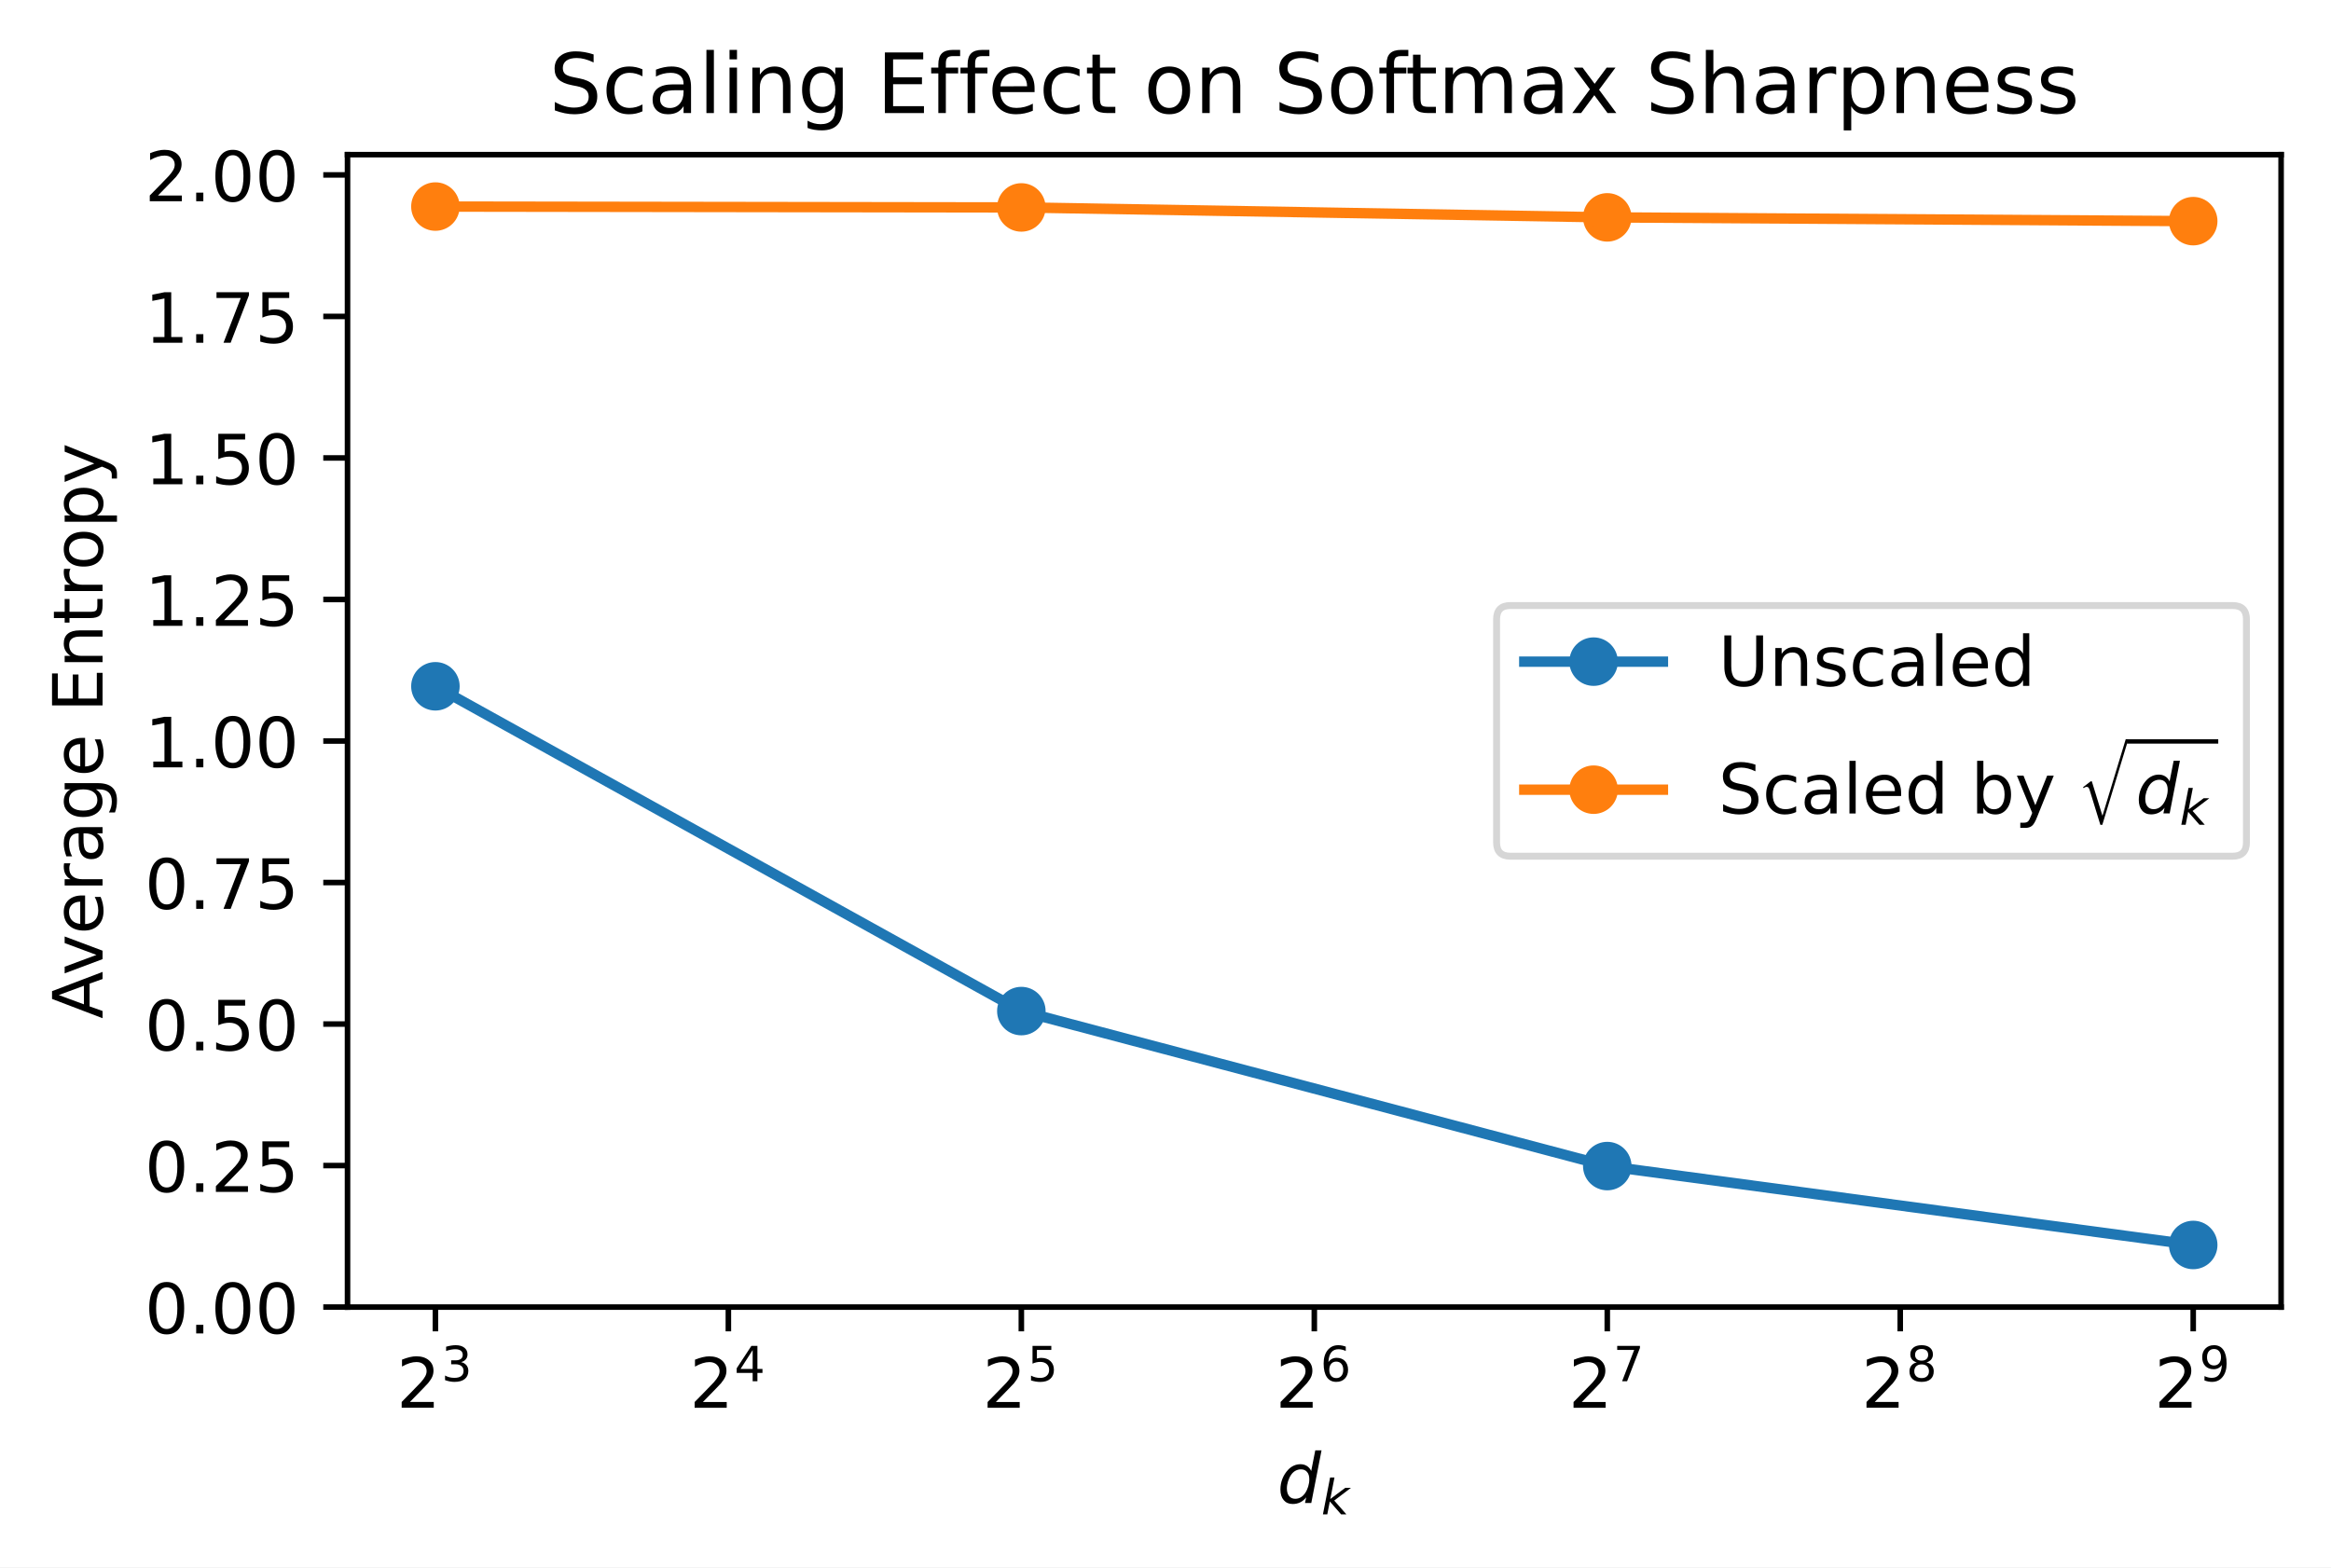
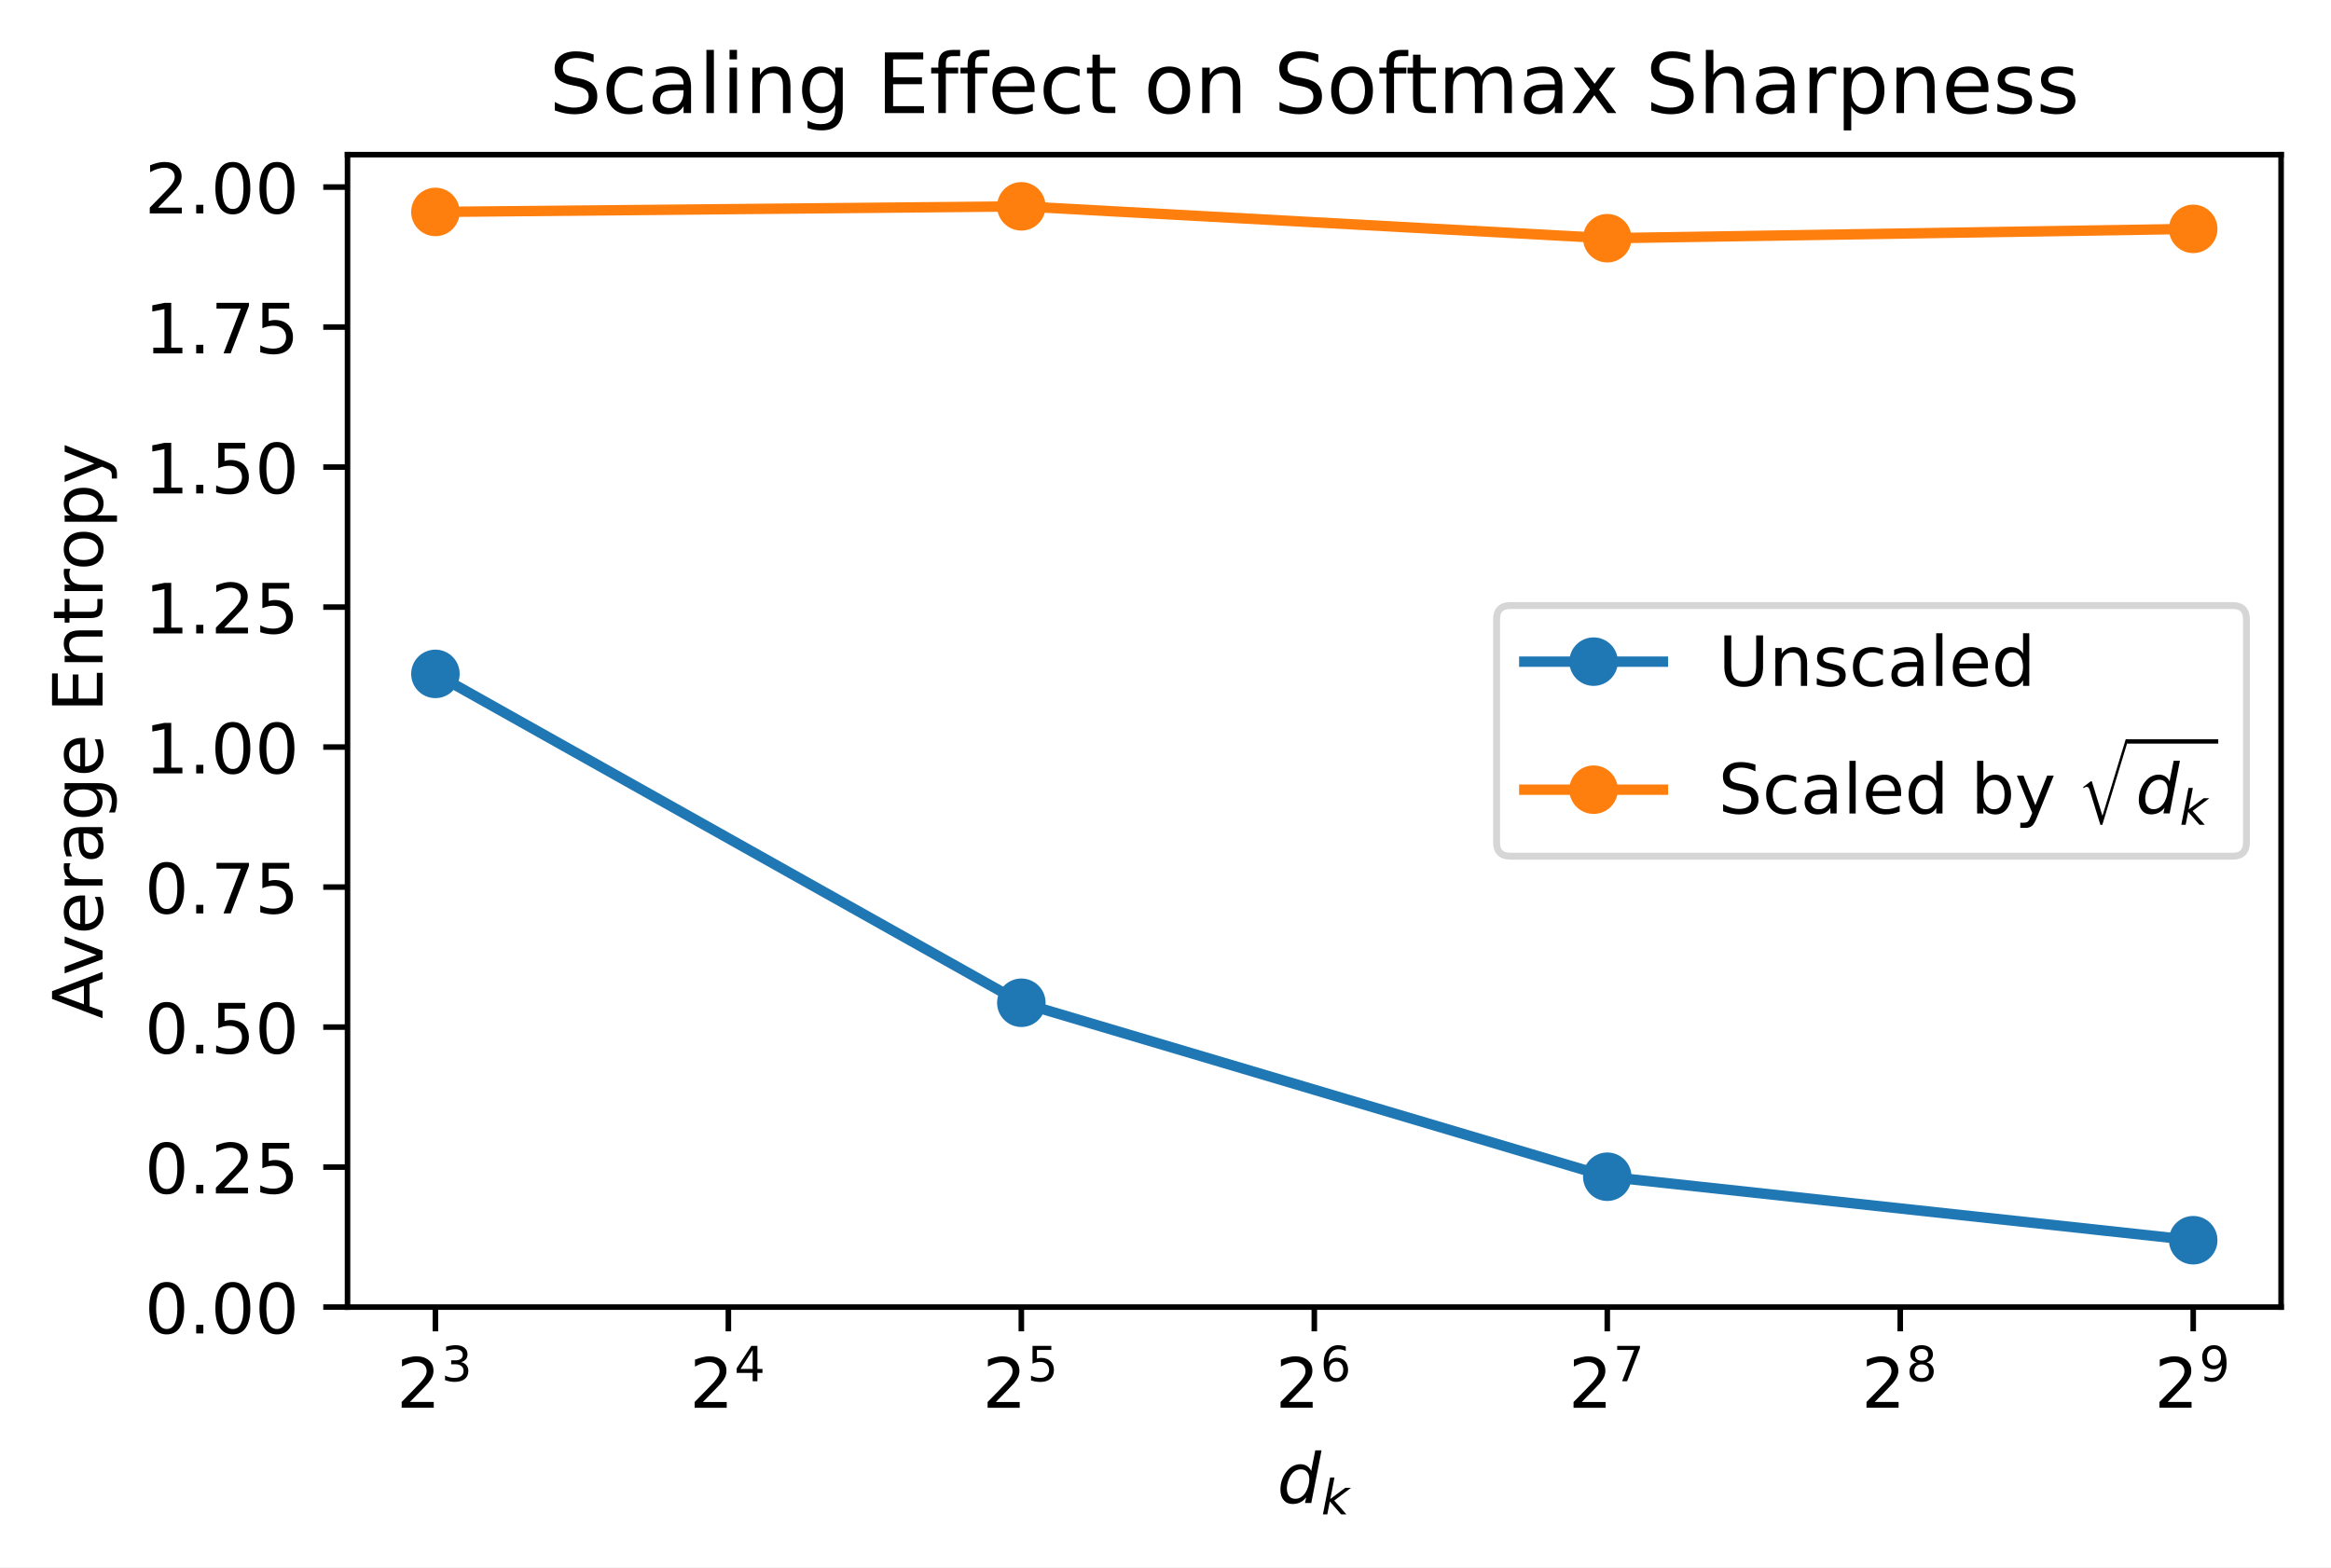
<svg xmlns="http://www.w3.org/2000/svg" xmlns:xlink="http://www.w3.org/1999/xlink" width="336.344pt" height="226.194pt" viewBox="0 0 336.344 226.194" version="1.1">
  <defs>
    <style type="text/css">*{stroke-linejoin: round; stroke-linecap: butt}</style>
  </defs>
  <g id="figure_1">
    <g id="patch_1">
      <path d="M 0 226.194  L 336.344 226.194  L 336.344 0  L 0 0  z " style="fill: #ffffff" />
    </g>
    <g id="axes_1">
      <g id="patch_2">
        <path d="M 50.144 188.638  L 329.144 188.638  L 329.144 22.318  L 50.144 22.318  z " style="fill: #ffffff" />
      </g>
      <g id="matplotlib.axis_1">
        <g id="xtick_1">
          <g id="line2d_1">
            <defs>
-               <path id="m751937ba06" d="M 0 0  L 0 3.5  " style="stroke: #000000; stroke-width: 0.8" />
-             </defs>
-             <g>
-               <use xlink:href="#m751937ba06" x="62.826" y="188.638" style="stroke: #000000; stroke-width: 0.8" />
+               <path id="m46689877c3" d="M 0 0  L 0 3.5  " style="stroke: #000000; stroke-width: 0.8" />
+             </defs>
+             <g>
+               <use xlink:href="#m46689877c3" x="62.826" y="188.638" style="stroke: #000000; stroke-width: 0.8" />
            </g>
          </g>
          <g id="text_1">
            <g transform="translate(57.22557 203.2366) scale(0.1 -0.1)">
              <defs>
                <path id="DejaVuSans-32" d="M 1228 531  L 3431 531  L 3431 0  L 469 0  L 469 531  Q 828 903 1448 1529  Q 2069 2156 2228 2338  Q 2531 2678 2651 2914  Q 2772 3150 2772 3378  Q 2772 3750 2511 3984  Q 2250 4219 1831 4219  Q 1534 4219 1204 4116  Q 875 4013 500 3803  L 500 4441  Q 881 4594 1212 4672  Q 1544 4750 1819 4750  Q 2544 4750 2975 4387  Q 3406 4025 3406 3419  Q 3406 3131 3298 2873  Q 3191 2616 2906 2266  Q 2828 2175 2409 1742  Q 1991 1309 1228 531  z " transform="scale(0.015625)" />
                <path id="DejaVuSans-33" d="M 2597 2516  Q 3050 2419 3304 2112  Q 3559 1806 3559 1356  Q 3559 666 3084 287  Q 2609 -91 1734 -91  Q 1441 -91 1130 -33  Q 819 25 488 141  L 488 750  Q 750 597 1062 519  Q 1375 441 1716 441  Q 2309 441 2620 675  Q 2931 909 2931 1356  Q 2931 1769 2642 2001  Q 2353 2234 1838 2234  L 1294 2234  L 1294 2753  L 1863 2753  Q 2328 2753 2575 2939  Q 2822 3125 2822 3475  Q 2822 3834 2567 4026  Q 2313 4219 1838 4219  Q 1578 4219 1281 4162  Q 984 4106 628 3988  L 628 4550  Q 988 4650 1302 4700  Q 1616 4750 1894 4750  Q 2613 4750 3031 4423  Q 3450 4097 3450 3541  Q 3450 3153 3228 2886  Q 3006 2619 2597 2516  z " transform="scale(0.015625)" />
              </defs>
              <use xlink:href="#DejaVuSans-32" transform="translate(0 0.765625)" />
              <use xlink:href="#DejaVuSans-33" transform="translate(64.58008 39.04688) scale(0.7)" />
            </g>
          </g>
        </g>
        <g id="xtick_2">
          <g id="line2d_2">
            <g>
-               <use xlink:href="#m751937ba06" x="105.098" y="188.638" style="stroke: #000000; stroke-width: 0.8" />
+               <use xlink:href="#m46689877c3" x="105.098" y="188.638" style="stroke: #000000; stroke-width: 0.8" />
            </g>
          </g>
          <g id="text_2">
            <g transform="translate(99.49829 203.2366) scale(0.1 -0.1)">
              <defs>
                <path id="DejaVuSans-34" d="M 2419 4116  L 825 1625  L 2419 1625  L 2419 4116  z M 2253 4666  L 3047 4666  L 3047 1625  L 3713 1625  L 3713 1100  L 3047 1100  L 3047 0  L 2419 0  L 2419 1100  L 313 1100  L 313 1709  L 2253 4666  z " transform="scale(0.015625)" />
              </defs>
              <use xlink:href="#DejaVuSans-32" transform="translate(0 0.684375)" />
              <use xlink:href="#DejaVuSans-34" transform="translate(64.58008 38.96563) scale(0.7)" />
            </g>
          </g>
        </g>
        <g id="xtick_3">
          <g id="line2d_3">
            <g>
-               <use xlink:href="#m751937ba06" x="147.371" y="188.638" style="stroke: #000000; stroke-width: 0.8" />
+               <use xlink:href="#m46689877c3" x="147.371" y="188.638" style="stroke: #000000; stroke-width: 0.8" />
            </g>
          </g>
          <g id="text_3">
            <g transform="translate(141.771 203.2366) scale(0.1 -0.1)">
              <defs>
                <path id="DejaVuSans-35" d="M 691 4666  L 3169 4666  L 3169 4134  L 1269 4134  L 1269 2991  Q 1406 3038 1543 3061  Q 1681 3084 1819 3084  Q 2600 3084 3056 2656  Q 3513 2228 3513 1497  Q 3513 744 3044 326  Q 2575 -91 1722 -91  Q 1428 -91 1123 -41  Q 819 9 494 109  L 494 744  Q 775 591 1075 516  Q 1375 441 1709 441  Q 2250 441 2565 725  Q 2881 1009 2881 1497  Q 2881 1984 2565 2268  Q 2250 2553 1709 2553  Q 1456 2553 1204 2497  Q 953 2441 691 2322  L 691 4666  z " transform="scale(0.015625)" />
              </defs>
              <use xlink:href="#DejaVuSans-32" transform="translate(0 0.684375)" />
              <use xlink:href="#DejaVuSans-35" transform="translate(64.58008 38.96563) scale(0.7)" />
            </g>
          </g>
        </g>
        <g id="xtick_4">
          <g id="line2d_4">
            <g>
-               <use xlink:href="#m751937ba06" x="189.644" y="188.638" style="stroke: #000000; stroke-width: 0.8" />
+               <use xlink:href="#m46689877c3" x="189.644" y="188.638" style="stroke: #000000; stroke-width: 0.8" />
            </g>
          </g>
          <g id="text_4">
            <g transform="translate(184.0437 203.2366) scale(0.1 -0.1)">
              <defs>
                <path id="DejaVuSans-36" d="M 2113 2584  Q 1688 2584 1439 2293  Q 1191 2003 1191 1497  Q 1191 994 1439 701  Q 1688 409 2113 409  Q 2538 409 2786 701  Q 3034 994 3034 1497  Q 3034 2003 2786 2293  Q 2538 2584 2113 2584  z M 3366 4563  L 3366 3988  Q 3128 4100 2886 4159  Q 2644 4219 2406 4219  Q 1781 4219 1451 3797  Q 1122 3375 1075 2522  Q 1259 2794 1537 2939  Q 1816 3084 2150 3084  Q 2853 3084 3261 2657  Q 3669 2231 3669 1497  Q 3669 778 3244 343  Q 2819 -91 2113 -91  Q 1303 -91 875 529  Q 447 1150 447 2328  Q 447 3434 972 4092  Q 1497 4750 2381 4750  Q 2619 4750 2861 4703  Q 3103 4656 3366 4563  z " transform="scale(0.015625)" />
              </defs>
              <use xlink:href="#DejaVuSans-32" transform="translate(0 0.765625)" />
              <use xlink:href="#DejaVuSans-36" transform="translate(64.58008 39.04688) scale(0.7)" />
            </g>
          </g>
        </g>
        <g id="xtick_5">
          <g id="line2d_5">
            <g>
-               <use xlink:href="#m751937ba06" x="231.916" y="188.638" style="stroke: #000000; stroke-width: 0.8" />
+               <use xlink:href="#m46689877c3" x="231.916" y="188.638" style="stroke: #000000; stroke-width: 0.8" />
            </g>
          </g>
          <g id="text_5">
            <g transform="translate(226.3165 203.2366) scale(0.1 -0.1)">
              <defs>
                <path id="DejaVuSans-37" d="M 525 4666  L 3525 4666  L 3525 4397  L 1831 0  L 1172 0  L 2766 4134  L 525 4134  L 525 4666  z " transform="scale(0.015625)" />
              </defs>
              <use xlink:href="#DejaVuSans-32" transform="translate(0 0.684375)" />
              <use xlink:href="#DejaVuSans-37" transform="translate(64.58008 38.96563) scale(0.7)" />
            </g>
          </g>
        </g>
        <g id="xtick_6">
          <g id="line2d_6">
            <g>
-               <use xlink:href="#m751937ba06" x="274.189" y="188.638" style="stroke: #000000; stroke-width: 0.8" />
+               <use xlink:href="#m46689877c3" x="274.189" y="188.638" style="stroke: #000000; stroke-width: 0.8" />
            </g>
          </g>
          <g id="text_6">
            <g transform="translate(268.5892 203.2366) scale(0.1 -0.1)">
              <defs>
                <path id="DejaVuSans-38" d="M 2034 2216  Q 1584 2216 1326 1975  Q 1069 1734 1069 1313  Q 1069 891 1326 650  Q 1584 409 2034 409  Q 2484 409 2743 651  Q 3003 894 3003 1313  Q 3003 1734 2745 1975  Q 2488 2216 2034 2216  z M 1403 2484  Q 997 2584 770 2862  Q 544 3141 544 3541  Q 544 4100 942 4425  Q 1341 4750 2034 4750  Q 2731 4750 3128 4425  Q 3525 4100 3525 3541  Q 3525 3141 3298 2862  Q 3072 2584 2669 2484  Q 3125 2378 3379 2068  Q 3634 1759 3634 1313  Q 3634 634 3220 271  Q 2806 -91 2034 -91  Q 1263 -91 848 271  Q 434 634 434 1313  Q 434 1759 690 2068  Q 947 2378 1403 2484  z M 1172 3481  Q 1172 3119 1398 2916  Q 1625 2713 2034 2713  Q 2441 2713 2670 2916  Q 2900 3119 2900 3481  Q 2900 3844 2670 4047  Q 2441 4250 2034 4250  Q 1625 4250 1398 4047  Q 1172 3844 1172 3481  z " transform="scale(0.015625)" />
              </defs>
              <use xlink:href="#DejaVuSans-32" transform="translate(0 0.765625)" />
              <use xlink:href="#DejaVuSans-38" transform="translate(64.58008 39.04688) scale(0.7)" />
            </g>
          </g>
        </g>
        <g id="xtick_7">
          <g id="line2d_7">
            <g>
-               <use xlink:href="#m751937ba06" x="316.462" y="188.638" style="stroke: #000000; stroke-width: 0.8" />
+               <use xlink:href="#m46689877c3" x="316.462" y="188.638" style="stroke: #000000; stroke-width: 0.8" />
            </g>
          </g>
          <g id="text_7">
            <g transform="translate(310.8619 203.2366) scale(0.1 -0.1)">
              <defs>
                <path id="DejaVuSans-39" d="M 703 97  L 703 672  Q 941 559 1184 500  Q 1428 441 1663 441  Q 2288 441 2617 861  Q 2947 1281 2994 2138  Q 2813 1869 2534 1725  Q 2256 1581 1919 1581  Q 1219 1581 811 2004  Q 403 2428 403 3163  Q 403 3881 828 4315  Q 1253 4750 1959 4750  Q 2769 4750 3195 4129  Q 3622 3509 3622 2328  Q 3622 1225 3098 567  Q 2575 -91 1691 -91  Q 1453 -91 1209 -44  Q 966 3 703 97  z M 1959 2075  Q 2384 2075 2632 2365  Q 2881 2656 2881 3163  Q 2881 3666 2632 3958  Q 2384 4250 1959 4250  Q 1534 4250 1286 3958  Q 1038 3666 1038 3163  Q 1038 2656 1286 2365  Q 1534 2075 1959 2075  z " transform="scale(0.015625)" />
              </defs>
              <use xlink:href="#DejaVuSans-32" transform="translate(0 0.765625)" />
              <use xlink:href="#DejaVuSans-39" transform="translate(64.58008 39.04688) scale(0.7)" />
            </g>
          </g>
        </g>
        <g id="text_8">
          <g transform="translate(184.2937 216.9147) scale(0.1 -0.1)">
            <defs>
              <path id="DejaVuSans-Oblique-64" d="M 2675 525  Q 2444 222 2128 65  Q 1813 -91 1428 -91  Q 903 -91 598 267  Q 294 625 294 1247  Q 294 1766 478 2236  Q 663 2706 1013 3078  Q 1244 3325 1534 3454  Q 1825 3584 2144 3584  Q 2481 3584 2739 3421  Q 2997 3259 3138 2956  L 3513 4863  L 4091 4863  L 3144 0  L 2566 0  L 2675 525  z M 891 1350  Q 891 897 1095 644  Q 1300 391 1663 391  Q 1931 391 2161 520  Q 2391 650 2566 903  Q 2750 1166 2856 1509  Q 2963 1853 2963 2188  Q 2963 2622 2758 2865  Q 2553 3109 2194 3109  Q 1922 3109 1687 2981  Q 1453 2853 1288 2613  Q 1106 2353 998 2009  Q 891 1666 891 1350  z " transform="scale(0.015625)" />
              <path id="DejaVuSans-Oblique-6b" d="M 1172 4863  L 1747 4863  L 1197 2028  L 3169 3500  L 3916 3500  L 1716 1825  L 3322 0  L 2625 0  L 1131 1709  L 800 0  L 225 0  L 1172 4863  z " transform="scale(0.015625)" />
            </defs>
            <use xlink:href="#DejaVuSans-Oblique-64" transform="translate(0 0.015625)" />
            <use xlink:href="#DejaVuSans-Oblique-6b" transform="translate(63.47656 -16.39062) scale(0.7)" />
          </g>
        </g>
      </g>
      <g id="matplotlib.axis_2">
        <g id="ytick_1">
          <g id="line2d_8">
            <defs>
-               <path id="m3255a38ad0" d="M 0 0  L -3.5 0  " style="stroke: #000000; stroke-width: 0.8" />
-             </defs>
-             <g>
-               <use xlink:href="#m3255a38ad0" x="50.144" y="188.638" style="stroke: #000000; stroke-width: 0.8" />
+               <path id="m5d9a3087f1" d="M 0 0  L -3.5 0  " style="stroke: #000000; stroke-width: 0.8" />
+             </defs>
+             <g>
+               <use xlink:href="#m5d9a3087f1" x="50.144" y="188.638" style="stroke: #000000; stroke-width: 0.8" />
            </g>
          </g>
          <g id="text_9">
            <g transform="translate(20.87813 192.4373) scale(0.1 -0.1)">
              <defs>
                <path id="DejaVuSans-30" d="M 2034 4250  Q 1547 4250 1301 3770  Q 1056 3291 1056 2328  Q 1056 1369 1301 889  Q 1547 409 2034 409  Q 2525 409 2770 889  Q 3016 1369 3016 2328  Q 3016 3291 2770 3770  Q 2525 4250 2034 4250  z M 2034 4750  Q 2819 4750 3233 4129  Q 3647 3509 3647 2328  Q 3647 1150 3233 529  Q 2819 -91 2034 -91  Q 1250 -91 836 529  Q 422 1150 422 2328  Q 422 3509 836 4129  Q 1250 4750 2034 4750  z " transform="scale(0.015625)" />
                <path id="DejaVuSans-2e" d="M 684 794  L 1344 794  L 1344 0  L 684 0  L 684 794  z " transform="scale(0.015625)" />
              </defs>
              <use xlink:href="#DejaVuSans-30" />
              <use xlink:href="#DejaVuSans-2e" transform="translate(63.62305 0)" />
              <use xlink:href="#DejaVuSans-30" transform="translate(95.41016 0)" />
              <use xlink:href="#DejaVuSans-30" transform="translate(159.0332 0)" />
            </g>
          </g>
        </g>
        <g id="ytick_2">
          <g id="line2d_9">
            <g>
-               <use xlink:href="#m3255a38ad0" x="50.144" y="168.214" style="stroke: #000000; stroke-width: 0.8" />
+               <use xlink:href="#m5d9a3087f1" x="50.144" y="168.433" style="stroke: #000000; stroke-width: 0.8" />
            </g>
          </g>
          <g id="text_10">
-             <g transform="translate(20.87813 172.013) scale(0.1 -0.1)">
+             <g transform="translate(20.87813 172.2322) scale(0.1 -0.1)">
              <use xlink:href="#DejaVuSans-30" />
              <use xlink:href="#DejaVuSans-2e" transform="translate(63.62305 0)" />
              <use xlink:href="#DejaVuSans-32" transform="translate(95.41016 0)" />
              <use xlink:href="#DejaVuSans-35" transform="translate(159.0332 0)" />
            </g>
          </g>
        </g>
        <g id="ytick_3">
          <g id="line2d_10">
            <g>
-               <use xlink:href="#m3255a38ad0" x="50.144" y="147.789" style="stroke: #000000; stroke-width: 0.8" />
+               <use xlink:href="#m5d9a3087f1" x="50.144" y="148.228" style="stroke: #000000; stroke-width: 0.8" />
            </g>
          </g>
          <g id="text_11">
-             <g transform="translate(20.87813 151.5886) scale(0.1 -0.1)">
+             <g transform="translate(20.87813 152.027) scale(0.1 -0.1)">
              <use xlink:href="#DejaVuSans-30" />
              <use xlink:href="#DejaVuSans-2e" transform="translate(63.62305 0)" />
              <use xlink:href="#DejaVuSans-35" transform="translate(95.41016 0)" />
              <use xlink:href="#DejaVuSans-30" transform="translate(159.0332 0)" />
            </g>
          </g>
        </g>
        <g id="ytick_4">
          <g id="line2d_11">
            <g>
-               <use xlink:href="#m3255a38ad0" x="50.144" y="127.365" style="stroke: #000000; stroke-width: 0.8" />
+               <use xlink:href="#m5d9a3087f1" x="50.144" y="128.023" style="stroke: #000000; stroke-width: 0.8" />
            </g>
          </g>
          <g id="text_12">
-             <g transform="translate(20.87813 131.1643) scale(0.1 -0.1)">
+             <g transform="translate(20.87813 131.8218) scale(0.1 -0.1)">
              <use xlink:href="#DejaVuSans-30" />
              <use xlink:href="#DejaVuSans-2e" transform="translate(63.62305 0)" />
              <use xlink:href="#DejaVuSans-37" transform="translate(95.41016 0)" />
              <use xlink:href="#DejaVuSans-35" transform="translate(159.0332 0)" />
            </g>
          </g>
        </g>
        <g id="ytick_5">
          <g id="line2d_12">
            <g>
-               <use xlink:href="#m3255a38ad0" x="50.144" y="106.941" style="stroke: #000000; stroke-width: 0.8" />
+               <use xlink:href="#m5d9a3087f1" x="50.144" y="107.817" style="stroke: #000000; stroke-width: 0.8" />
            </g>
          </g>
          <g id="text_13">
-             <g transform="translate(20.87813 110.7399) scale(0.1 -0.1)">
+             <g transform="translate(20.87813 111.6167) scale(0.1 -0.1)">
              <defs>
                <path id="DejaVuSans-31" d="M 794 531  L 1825 531  L 1825 4091  L 703 3866  L 703 4441  L 1819 4666  L 2450 4666  L 2450 531  L 3481 531  L 3481 0  L 794 0  L 794 531  z " transform="scale(0.015625)" />
              </defs>
              <use xlink:href="#DejaVuSans-31" />
              <use xlink:href="#DejaVuSans-2e" transform="translate(63.62305 0)" />
              <use xlink:href="#DejaVuSans-30" transform="translate(95.41016 0)" />
              <use xlink:href="#DejaVuSans-30" transform="translate(159.0332 0)" />
            </g>
          </g>
        </g>
        <g id="ytick_6">
          <g id="line2d_13">
            <g>
-               <use xlink:href="#m3255a38ad0" x="50.144" y="86.516" style="stroke: #000000; stroke-width: 0.8" />
+               <use xlink:href="#m5d9a3087f1" x="50.144" y="87.612" style="stroke: #000000; stroke-width: 0.8" />
            </g>
          </g>
          <g id="text_14">
-             <g transform="translate(20.87813 90.31553) scale(0.1 -0.1)">
+             <g transform="translate(20.87813 91.41148) scale(0.1 -0.1)">
              <use xlink:href="#DejaVuSans-31" />
              <use xlink:href="#DejaVuSans-2e" transform="translate(63.62305 0)" />
              <use xlink:href="#DejaVuSans-32" transform="translate(95.41016 0)" />
              <use xlink:href="#DejaVuSans-35" transform="translate(159.0332 0)" />
            </g>
          </g>
        </g>
        <g id="ytick_7">
          <g id="line2d_14">
            <g>
-               <use xlink:href="#m3255a38ad0" x="50.144" y="66.092" style="stroke: #000000; stroke-width: 0.8" />
+               <use xlink:href="#m5d9a3087f1" x="50.144" y="67.407" style="stroke: #000000; stroke-width: 0.8" />
            </g>
          </g>
          <g id="text_15">
-             <g transform="translate(20.87813 69.89117) scale(0.1 -0.1)">
+             <g transform="translate(20.87813 71.20631) scale(0.1 -0.1)">
              <use xlink:href="#DejaVuSans-31" />
              <use xlink:href="#DejaVuSans-2e" transform="translate(63.62305 0)" />
              <use xlink:href="#DejaVuSans-35" transform="translate(95.41016 0)" />
              <use xlink:href="#DejaVuSans-30" transform="translate(159.0332 0)" />
            </g>
          </g>
        </g>
        <g id="ytick_8">
          <g id="line2d_15">
            <g>
-               <use xlink:href="#m3255a38ad0" x="50.144" y="45.668" style="stroke: #000000; stroke-width: 0.8" />
+               <use xlink:href="#m5d9a3087f1" x="50.144" y="47.202" style="stroke: #000000; stroke-width: 0.8" />
            </g>
          </g>
          <g id="text_16">
-             <g transform="translate(20.87813 49.4668) scale(0.1 -0.1)">
+             <g transform="translate(20.87813 51.00113) scale(0.1 -0.1)">
              <use xlink:href="#DejaVuSans-31" />
              <use xlink:href="#DejaVuSans-2e" transform="translate(63.62305 0)" />
              <use xlink:href="#DejaVuSans-37" transform="translate(95.41016 0)" />
              <use xlink:href="#DejaVuSans-35" transform="translate(159.0332 0)" />
            </g>
          </g>
        </g>
        <g id="ytick_9">
          <g id="line2d_16">
            <g>
-               <use xlink:href="#m3255a38ad0" x="50.144" y="25.243" style="stroke: #000000; stroke-width: 0.8" />
+               <use xlink:href="#m5d9a3087f1" x="50.144" y="26.997" style="stroke: #000000; stroke-width: 0.8" />
            </g>
          </g>
          <g id="text_17">
-             <g transform="translate(20.87813 29.04244) scale(0.1 -0.1)">
+             <g transform="translate(20.87813 30.79596) scale(0.1 -0.1)">
              <use xlink:href="#DejaVuSans-32" />
              <use xlink:href="#DejaVuSans-2e" transform="translate(63.62305 0)" />
              <use xlink:href="#DejaVuSans-30" transform="translate(95.41016 0)" />
              <use xlink:href="#DejaVuSans-30" transform="translate(159.0332 0)" />
            </g>
          </g>
        </g>
        <g id="text_18">
          <g transform="translate(14.79844 147.0242) rotate(-90) scale(0.1 -0.1)">
            <defs>
              <path id="DejaVuSans-41" d="M 2188 4044  L 1331 1722  L 3047 1722  L 2188 4044  z M 1831 4666  L 2547 4666  L 4325 0  L 3669 0  L 3244 1197  L 1141 1197  L 716 0  L 50 0  L 1831 4666  z " transform="scale(0.015625)" />
              <path id="DejaVuSans-76" d="M 191 3500  L 800 3500  L 1894 563  L 2988 3500  L 3597 3500  L 2284 0  L 1503 0  L 191 3500  z " transform="scale(0.015625)" />
              <path id="DejaVuSans-65" d="M 3597 1894  L 3597 1613  L 953 1613  Q 991 1019 1311 708  Q 1631 397 2203 397  Q 2534 397 2845 478  Q 3156 559 3463 722  L 3463 178  Q 3153 47 2828 -22  Q 2503 -91 2169 -91  Q 1331 -91 842 396  Q 353 884 353 1716  Q 353 2575 817 3079  Q 1281 3584 2069 3584  Q 2775 3584 3186 3129  Q 3597 2675 3597 1894  z M 3022 2063  Q 3016 2534 2758 2815  Q 2500 3097 2075 3097  Q 1594 3097 1305 2825  Q 1016 2553 972 2059  L 3022 2063  z " transform="scale(0.015625)" />
              <path id="DejaVuSans-72" d="M 2631 2963  Q 2534 3019 2420 3045  Q 2306 3072 2169 3072  Q 1681 3072 1420 2755  Q 1159 2438 1159 1844  L 1159 0  L 581 0  L 581 3500  L 1159 3500  L 1159 2956  Q 1341 3275 1631 3429  Q 1922 3584 2338 3584  Q 2397 3584 2469 3576  Q 2541 3569 2628 3553  L 2631 2963  z " transform="scale(0.015625)" />
              <path id="DejaVuSans-61" d="M 2194 1759  Q 1497 1759 1228 1600  Q 959 1441 959 1056  Q 959 750 1161 570  Q 1363 391 1709 391  Q 2188 391 2477 730  Q 2766 1069 2766 1631  L 2766 1759  L 2194 1759  z M 3341 1997  L 3341 0  L 2766 0  L 2766 531  Q 2569 213 2275 61  Q 1981 -91 1556 -91  Q 1019 -91 701 211  Q 384 513 384 1019  Q 384 1609 779 1909  Q 1175 2209 1959 2209  L 2766 2209  L 2766 2266  Q 2766 2663 2505 2880  Q 2244 3097 1772 3097  Q 1472 3097 1187 3025  Q 903 2953 641 2809  L 641 3341  Q 956 3463 1253 3523  Q 1550 3584 1831 3584  Q 2591 3584 2966 3190  Q 3341 2797 3341 1997  z " transform="scale(0.015625)" />
              <path id="DejaVuSans-67" d="M 2906 1791  Q 2906 2416 2648 2759  Q 2391 3103 1925 3103  Q 1463 3103 1205 2759  Q 947 2416 947 1791  Q 947 1169 1205 825  Q 1463 481 1925 481  Q 2391 481 2648 825  Q 2906 1169 2906 1791  z M 3481 434  Q 3481 -459 3084 -895  Q 2688 -1331 1869 -1331  Q 1566 -1331 1297 -1286  Q 1028 -1241 775 -1147  L 775 -588  Q 1028 -725 1275 -790  Q 1522 -856 1778 -856  Q 2344 -856 2625 -561  Q 2906 -266 2906 331  L 2906 616  Q 2728 306 2450 153  Q 2172 0 1784 0  Q 1141 0 747 490  Q 353 981 353 1791  Q 353 2603 747 3093  Q 1141 3584 1784 3584  Q 2172 3584 2450 3431  Q 2728 3278 2906 2969  L 2906 3500  L 3481 3500  L 3481 434  z " transform="scale(0.015625)" />
              <path id="DejaVuSans-20" transform="scale(0.015625)" />
              <path id="DejaVuSans-45" d="M 628 4666  L 3578 4666  L 3578 4134  L 1259 4134  L 1259 2753  L 3481 2753  L 3481 2222  L 1259 2222  L 1259 531  L 3634 531  L 3634 0  L 628 0  L 628 4666  z " transform="scale(0.015625)" />
              <path id="DejaVuSans-6e" d="M 3513 2113  L 3513 0  L 2938 0  L 2938 2094  Q 2938 2591 2744 2837  Q 2550 3084 2163 3084  Q 1697 3084 1428 2787  Q 1159 2491 1159 1978  L 1159 0  L 581 0  L 581 3500  L 1159 3500  L 1159 2956  Q 1366 3272 1645 3428  Q 1925 3584 2291 3584  Q 2894 3584 3203 3211  Q 3513 2838 3513 2113  z " transform="scale(0.015625)" />
              <path id="DejaVuSans-74" d="M 1172 4494  L 1172 3500  L 2356 3500  L 2356 3053  L 1172 3053  L 1172 1153  Q 1172 725 1289 603  Q 1406 481 1766 481  L 2356 481  L 2356 0  L 1766 0  Q 1100 0 847 248  Q 594 497 594 1153  L 594 3053  L 172 3053  L 172 3500  L 594 3500  L 594 4494  L 1172 4494  z " transform="scale(0.015625)" />
              <path id="DejaVuSans-6f" d="M 1959 3097  Q 1497 3097 1228 2736  Q 959 2375 959 1747  Q 959 1119 1226 758  Q 1494 397 1959 397  Q 2419 397 2687 759  Q 2956 1122 2956 1747  Q 2956 2369 2687 2733  Q 2419 3097 1959 3097  z M 1959 3584  Q 2709 3584 3137 3096  Q 3566 2609 3566 1747  Q 3566 888 3137 398  Q 2709 -91 1959 -91  Q 1206 -91 779 398  Q 353 888 353 1747  Q 353 2609 779 3096  Q 1206 3584 1959 3584  z " transform="scale(0.015625)" />
              <path id="DejaVuSans-70" d="M 1159 525  L 1159 -1331  L 581 -1331  L 581 3500  L 1159 3500  L 1159 2969  Q 1341 3281 1617 3432  Q 1894 3584 2278 3584  Q 2916 3584 3314 3078  Q 3713 2572 3713 1747  Q 3713 922 3314 415  Q 2916 -91 2278 -91  Q 1894 -91 1617 61  Q 1341 213 1159 525  z M 3116 1747  Q 3116 2381 2855 2742  Q 2594 3103 2138 3103  Q 1681 3103 1420 2742  Q 1159 2381 1159 1747  Q 1159 1113 1420 752  Q 1681 391 2138 391  Q 2594 391 2855 752  Q 3116 1113 3116 1747  z " transform="scale(0.015625)" />
              <path id="DejaVuSans-79" d="M 2059 -325  Q 1816 -950 1584 -1140  Q 1353 -1331 966 -1331  L 506 -1331  L 506 -850  L 844 -850  Q 1081 -850 1212 -737  Q 1344 -625 1503 -206  L 1606 56  L 191 3500  L 800 3500  L 1894 763  L 2988 3500  L 3597 3500  L 2059 -325  z " transform="scale(0.015625)" />
            </defs>
            <use xlink:href="#DejaVuSans-41" />
            <use xlink:href="#DejaVuSans-76" transform="translate(62.5332 0)" />
            <use xlink:href="#DejaVuSans-65" transform="translate(121.7129 0)" />
            <use xlink:href="#DejaVuSans-72" transform="translate(183.2363 0)" />
            <use xlink:href="#DejaVuSans-61" transform="translate(224.3496 0)" />
            <use xlink:href="#DejaVuSans-67" transform="translate(285.6289 0)" />
            <use xlink:href="#DejaVuSans-65" transform="translate(349.1055 0)" />
            <use xlink:href="#DejaVuSans-20" transform="translate(410.6289 0)" />
            <use xlink:href="#DejaVuSans-45" transform="translate(442.416 0)" />
            <use xlink:href="#DejaVuSans-6e" transform="translate(505.5996 0)" />
            <use xlink:href="#DejaVuSans-74" transform="translate(568.9785 0)" />
            <use xlink:href="#DejaVuSans-72" transform="translate(608.1875 0)" />
            <use xlink:href="#DejaVuSans-6f" transform="translate(647.0508 0)" />
            <use xlink:href="#DejaVuSans-70" transform="translate(708.2324 0)" />
            <use xlink:href="#DejaVuSans-79" transform="translate(771.709 0)" />
          </g>
        </g>
      </g>
      <g id="line2d_17">
-         <path d="M 62.826 99.045  L 147.371 145.918  L 231.916 168.287  L 316.462 179.673  " clip-path="url(#p1bfaee9ef9)" style="fill: none; stroke: #1f77b4; stroke-width: 1.5; stroke-linecap: square" />
+         <path d="M 62.826 97.254  L 147.371 144.718  L 231.916 169.824  L 316.462 178.987  " clip-path="url(#p8db0da9ef6)" style="fill: none; stroke: #1f77b4; stroke-width: 1.5; stroke-linecap: square" />
        <defs>
-           <path id="mc43ddd40de" d="M 0 3  C 0.796 3 1.559 2.684 2.121 2.121  C 2.684 1.559 3 0.796 3 0  C 3 -0.796 2.684 -1.559 2.121 -2.121  C 1.559 -2.684 0.796 -3 0 -3  C -0.796 -3 -1.559 -2.684 -2.121 -2.121  C -2.684 -1.559 -3 -0.796 -3 0  C -3 0.796 -2.684 1.559 -2.121 2.121  C -1.559 2.684 -0.796 3 0 3  z " style="stroke: #1f77b4" />
+           <path id="mfbc0d08a57" d="M 0 3  C 0.796 3 1.559 2.684 2.121 2.121  C 2.684 1.559 3 0.796 3 0  C 3 -0.796 2.684 -1.559 2.121 -2.121  C 1.559 -2.684 0.796 -3 0 -3  C -0.796 -3 -1.559 -2.684 -2.121 -2.121  C -2.684 -1.559 -3 -0.796 -3 0  C -3 0.796 -2.684 1.559 -2.121 2.121  C -1.559 2.684 -0.796 3 0 3  z " style="stroke: #1f77b4" />
        </defs>
-         <g clip-path="url(#p1bfaee9ef9)">
-           <use xlink:href="#mc43ddd40de" x="62.826" y="99.045" style="fill: #1f77b4; stroke: #1f77b4" />
-           <use xlink:href="#mc43ddd40de" x="147.371" y="145.918" style="fill: #1f77b4; stroke: #1f77b4" />
-           <use xlink:href="#mc43ddd40de" x="231.916" y="168.287" style="fill: #1f77b4; stroke: #1f77b4" />
-           <use xlink:href="#mc43ddd40de" x="316.462" y="179.673" style="fill: #1f77b4; stroke: #1f77b4" />
+         <g clip-path="url(#p8db0da9ef6)">
+           <use xlink:href="#mfbc0d08a57" x="62.826" y="97.254" style="fill: #1f77b4; stroke: #1f77b4" />
+           <use xlink:href="#mfbc0d08a57" x="147.371" y="144.718" style="fill: #1f77b4; stroke: #1f77b4" />
+           <use xlink:href="#mfbc0d08a57" x="231.916" y="169.824" style="fill: #1f77b4; stroke: #1f77b4" />
+           <use xlink:href="#mfbc0d08a57" x="316.462" y="178.987" style="fill: #1f77b4; stroke: #1f77b4" />
        </g>
      </g>
      <g id="line2d_18">
-         <path d="M 62.826 29.811  L 147.371 29.936  L 231.916 31.37  L 316.462 31.916  " clip-path="url(#p1bfaee9ef9)" style="fill: none; stroke: #ff7f0e; stroke-width: 1.5; stroke-linecap: square" />
+         <path d="M 62.826 30.587  L 147.371 29.779  L 231.916 34.379  L 316.462 33.031  " clip-path="url(#p8db0da9ef6)" style="fill: none; stroke: #ff7f0e; stroke-width: 1.5; stroke-linecap: square" />
        <defs>
-           <path id="mc443f72387" d="M 0 3  C 0.796 3 1.559 2.684 2.121 2.121  C 2.684 1.559 3 0.796 3 0  C 3 -0.796 2.684 -1.559 2.121 -2.121  C 1.559 -2.684 0.796 -3 0 -3  C -0.796 -3 -1.559 -2.684 -2.121 -2.121  C -2.684 -1.559 -3 -0.796 -3 0  C -3 0.796 -2.684 1.559 -2.121 2.121  C -1.559 2.684 -0.796 3 0 3  z " style="stroke: #ff7f0e" />
+           <path id="m851d423f32" d="M 0 3  C 0.796 3 1.559 2.684 2.121 2.121  C 2.684 1.559 3 0.796 3 0  C 3 -0.796 2.684 -1.559 2.121 -2.121  C 1.559 -2.684 0.796 -3 0 -3  C -0.796 -3 -1.559 -2.684 -2.121 -2.121  C -2.684 -1.559 -3 -0.796 -3 0  C -3 0.796 -2.684 1.559 -2.121 2.121  C -1.559 2.684 -0.796 3 0 3  z " style="stroke: #ff7f0e" />
        </defs>
-         <g clip-path="url(#p1bfaee9ef9)">
-           <use xlink:href="#mc443f72387" x="62.826" y="29.811" style="fill: #ff7f0e; stroke: #ff7f0e" />
-           <use xlink:href="#mc443f72387" x="147.371" y="29.936" style="fill: #ff7f0e; stroke: #ff7f0e" />
-           <use xlink:href="#mc443f72387" x="231.916" y="31.37" style="fill: #ff7f0e; stroke: #ff7f0e" />
-           <use xlink:href="#mc443f72387" x="316.462" y="31.916" style="fill: #ff7f0e; stroke: #ff7f0e" />
+         <g clip-path="url(#p8db0da9ef6)">
+           <use xlink:href="#m851d423f32" x="62.826" y="30.587" style="fill: #ff7f0e; stroke: #ff7f0e" />
+           <use xlink:href="#m851d423f32" x="147.371" y="29.779" style="fill: #ff7f0e; stroke: #ff7f0e" />
+           <use xlink:href="#m851d423f32" x="231.916" y="34.379" style="fill: #ff7f0e; stroke: #ff7f0e" />
+           <use xlink:href="#m851d423f32" x="316.462" y="33.031" style="fill: #ff7f0e; stroke: #ff7f0e" />
        </g>
      </g>
      <g id="patch_3">
        <path d="M 50.144 188.638  L 50.144 22.318  " style="fill: none; stroke: #000000; stroke-width: 0.8; stroke-linejoin: miter; stroke-linecap: square" />
      </g>
      <g id="patch_4">
        <path d="M 329.144 188.638  L 329.144 22.318  " style="fill: none; stroke: #000000; stroke-width: 0.8; stroke-linejoin: miter; stroke-linecap: square" />
      </g>
      <g id="patch_5">
        <path d="M 50.144 188.638  L 329.144 188.638  " style="fill: none; stroke: #000000; stroke-width: 0.8; stroke-linejoin: miter; stroke-linecap: square" />
      </g>
      <g id="patch_6">
        <path d="M 50.144 22.318  L 329.144 22.318  " style="fill: none; stroke: #000000; stroke-width: 0.8; stroke-linejoin: miter; stroke-linecap: square" />
      </g>
      <g id="text_19">
        <g transform="translate(79.23156 16.31812) scale(0.12 -0.12)">
          <defs>
            <path id="DejaVuSans-53" d="M 3425 4513  L 3425 3897  Q 3066 4069 2747 4153  Q 2428 4238 2131 4238  Q 1616 4238 1336 4038  Q 1056 3838 1056 3469  Q 1056 3159 1242 3001  Q 1428 2844 1947 2747  L 2328 2669  Q 3034 2534 3370 2195  Q 3706 1856 3706 1288  Q 3706 609 3251 259  Q 2797 -91 1919 -91  Q 1588 -91 1214 -16  Q 841 59 441 206  L 441 856  Q 825 641 1194 531  Q 1563 422 1919 422  Q 2459 422 2753 634  Q 3047 847 3047 1241  Q 3047 1584 2836 1778  Q 2625 1972 2144 2069  L 1759 2144  Q 1053 2284 737 2584  Q 422 2884 422 3419  Q 422 4038 858 4394  Q 1294 4750 2059 4750  Q 2388 4750 2728 4690  Q 3069 4631 3425 4513  z " transform="scale(0.015625)" />
            <path id="DejaVuSans-63" d="M 3122 3366  L 3122 2828  Q 2878 2963 2633 3030  Q 2388 3097 2138 3097  Q 1578 3097 1268 2742  Q 959 2388 959 1747  Q 959 1106 1268 751  Q 1578 397 2138 397  Q 2388 397 2633 464  Q 2878 531 3122 666  L 3122 134  Q 2881 22 2623 -34  Q 2366 -91 2075 -91  Q 1284 -91 818 406  Q 353 903 353 1747  Q 353 2603 823 3093  Q 1294 3584 2113 3584  Q 2378 3584 2631 3529  Q 2884 3475 3122 3366  z " transform="scale(0.015625)" />
            <path id="DejaVuSans-6c" d="M 603 4863  L 1178 4863  L 1178 0  L 603 0  L 603 4863  z " transform="scale(0.015625)" />
            <path id="DejaVuSans-69" d="M 603 3500  L 1178 3500  L 1178 0  L 603 0  L 603 3500  z M 603 4863  L 1178 4863  L 1178 4134  L 603 4134  L 603 4863  z " transform="scale(0.015625)" />
            <path id="DejaVuSans-66" d="M 2375 4863  L 2375 4384  L 1825 4384  Q 1516 4384 1395 4259  Q 1275 4134 1275 3809  L 1275 3500  L 2222 3500  L 2222 3053  L 1275 3053  L 1275 0  L 697 0  L 697 3053  L 147 3053  L 147 3500  L 697 3500  L 697 3744  Q 697 4328 969 4595  Q 1241 4863 1831 4863  L 2375 4863  z " transform="scale(0.015625)" />
            <path id="DejaVuSans-6d" d="M 3328 2828  Q 3544 3216 3844 3400  Q 4144 3584 4550 3584  Q 5097 3584 5394 3201  Q 5691 2819 5691 2113  L 5691 0  L 5113 0  L 5113 2094  Q 5113 2597 4934 2840  Q 4756 3084 4391 3084  Q 3944 3084 3684 2787  Q 3425 2491 3425 1978  L 3425 0  L 2847 0  L 2847 2094  Q 2847 2600 2669 2842  Q 2491 3084 2119 3084  Q 1678 3084 1418 2786  Q 1159 2488 1159 1978  L 1159 0  L 581 0  L 581 3500  L 1159 3500  L 1159 2956  Q 1356 3278 1631 3431  Q 1906 3584 2284 3584  Q 2666 3584 2933 3390  Q 3200 3197 3328 2828  z " transform="scale(0.015625)" />
            <path id="DejaVuSans-78" d="M 3513 3500  L 2247 1797  L 3578 0  L 2900 0  L 1881 1375  L 863 0  L 184 0  L 1544 1831  L 300 3500  L 978 3500  L 1906 2253  L 2834 3500  L 3513 3500  z " transform="scale(0.015625)" />
            <path id="DejaVuSans-68" d="M 3513 2113  L 3513 0  L 2938 0  L 2938 2094  Q 2938 2591 2744 2837  Q 2550 3084 2163 3084  Q 1697 3084 1428 2787  Q 1159 2491 1159 1978  L 1159 0  L 581 0  L 581 4863  L 1159 4863  L 1159 2956  Q 1366 3272 1645 3428  Q 1925 3584 2291 3584  Q 2894 3584 3203 3211  Q 3513 2838 3513 2113  z " transform="scale(0.015625)" />
            <path id="DejaVuSans-73" d="M 2834 3397  L 2834 2853  Q 2591 2978 2328 3040  Q 2066 3103 1784 3103  Q 1356 3103 1142 2972  Q 928 2841 928 2578  Q 928 2378 1081 2264  Q 1234 2150 1697 2047  L 1894 2003  Q 2506 1872 2764 1633  Q 3022 1394 3022 966  Q 3022 478 2636 193  Q 2250 -91 1575 -91  Q 1294 -91 989 -36  Q 684 19 347 128  L 347 722  Q 666 556 975 473  Q 1284 391 1588 391  Q 1994 391 2212 530  Q 2431 669 2431 922  Q 2431 1156 2273 1281  Q 2116 1406 1581 1522  L 1381 1569  Q 847 1681 609 1914  Q 372 2147 372 2553  Q 372 3047 722 3315  Q 1072 3584 1716 3584  Q 2034 3584 2315 3537  Q 2597 3491 2834 3397  z " transform="scale(0.015625)" />
          </defs>
          <use xlink:href="#DejaVuSans-53" />
          <use xlink:href="#DejaVuSans-63" transform="translate(63.47656 0)" />
          <use xlink:href="#DejaVuSans-61" transform="translate(118.457 0)" />
          <use xlink:href="#DejaVuSans-6c" transform="translate(179.7363 0)" />
          <use xlink:href="#DejaVuSans-69" transform="translate(207.5195 0)" />
          <use xlink:href="#DejaVuSans-6e" transform="translate(235.3027 0)" />
          <use xlink:href="#DejaVuSans-67" transform="translate(298.6816 0)" />
          <use xlink:href="#DejaVuSans-20" transform="translate(362.1582 0)" />
          <use xlink:href="#DejaVuSans-45" transform="translate(393.9453 0)" />
          <use xlink:href="#DejaVuSans-66" transform="translate(457.1289 0)" />
          <use xlink:href="#DejaVuSans-66" transform="translate(492.334 0)" />
          <use xlink:href="#DejaVuSans-65" transform="translate(527.5391 0)" />
          <use xlink:href="#DejaVuSans-63" transform="translate(589.0625 0)" />
          <use xlink:href="#DejaVuSans-74" transform="translate(644.043 0)" />
          <use xlink:href="#DejaVuSans-20" transform="translate(683.252 0)" />
          <use xlink:href="#DejaVuSans-6f" transform="translate(715.0391 0)" />
          <use xlink:href="#DejaVuSans-6e" transform="translate(776.2207 0)" />
          <use xlink:href="#DejaVuSans-20" transform="translate(839.5996 0)" />
          <use xlink:href="#DejaVuSans-53" transform="translate(871.3867 0)" />
          <use xlink:href="#DejaVuSans-6f" transform="translate(934.8633 0)" />
          <use xlink:href="#DejaVuSans-66" transform="translate(996.0449 0)" />
          <use xlink:href="#DejaVuSans-74" transform="translate(1029.5 0)" />
          <use xlink:href="#DejaVuSans-6d" transform="translate(1068.709 0)" />
          <use xlink:href="#DejaVuSans-61" transform="translate(1166.121 0)" />
          <use xlink:href="#DejaVuSans-78" transform="translate(1227.4 0)" />
          <use xlink:href="#DejaVuSans-20" transform="translate(1286.58 0)" />
          <use xlink:href="#DejaVuSans-53" transform="translate(1318.367 0)" />
          <use xlink:href="#DejaVuSans-68" transform="translate(1381.844 0)" />
          <use xlink:href="#DejaVuSans-61" transform="translate(1445.223 0)" />
          <use xlink:href="#DejaVuSans-72" transform="translate(1506.502 0)" />
          <use xlink:href="#DejaVuSans-70" transform="translate(1547.615 0)" />
          <use xlink:href="#DejaVuSans-6e" transform="translate(1611.092 0)" />
          <use xlink:href="#DejaVuSans-65" transform="translate(1674.471 0)" />
          <use xlink:href="#DejaVuSans-73" transform="translate(1735.994 0)" />
          <use xlink:href="#DejaVuSans-73" transform="translate(1788.094 0)" />
        </g>
      </g>
      <g id="legend_1">
        <g id="patch_7">
          <path d="M 217.944 123.567  L 322.144 123.567  Q 324.144 123.567 324.144 121.567  L 324.144 89.389  Q 324.144 87.389 322.144 87.389  L 217.944 87.389  Q 215.944 87.389 215.944 89.389  L 215.944 121.567  Q 215.944 123.567 217.944 123.567  z " style="fill: #ffffff; opacity: 0.8; stroke: #cccccc; stroke-linejoin: miter" />
        </g>
        <g id="line2d_19">
          <path d="M 219.944 95.487  L 229.944 95.487  L 239.944 95.487  " style="fill: none; stroke: #1f77b4; stroke-width: 1.5; stroke-linecap: square" />
          <g>
-             <use xlink:href="#mc43ddd40de" x="229.944" y="95.487" style="fill: #1f77b4; stroke: #1f77b4" />
+             <use xlink:href="#mfbc0d08a57" x="229.944" y="95.487" style="fill: #1f77b4; stroke: #1f77b4" />
          </g>
        </g>
        <g id="text_20">
          <g transform="translate(247.9437 98.9875) scale(0.1 -0.1)">
            <defs>
              <path id="DejaVuSans-55" d="M 556 4666  L 1191 4666  L 1191 1831  Q 1191 1081 1462 751  Q 1734 422 2344 422  Q 2950 422 3222 751  Q 3494 1081 3494 1831  L 3494 4666  L 4128 4666  L 4128 1753  Q 4128 841 3676 375  Q 3225 -91 2344 -91  Q 1459 -91 1007 375  Q 556 841 556 1753  L 556 4666  z " transform="scale(0.015625)" />
              <path id="DejaVuSans-64" d="M 2906 2969  L 2906 4863  L 3481 4863  L 3481 0  L 2906 0  L 2906 525  Q 2725 213 2448 61  Q 2172 -91 1784 -91  Q 1150 -91 751 415  Q 353 922 353 1747  Q 353 2572 751 3078  Q 1150 3584 1784 3584  Q 2172 3584 2448 3432  Q 2725 3281 2906 2969  z M 947 1747  Q 947 1113 1208 752  Q 1469 391 1925 391  Q 2381 391 2643 752  Q 2906 1113 2906 1747  Q 2906 2381 2643 2742  Q 2381 3103 1925 3103  Q 1469 3103 1208 2742  Q 947 2381 947 1747  z " transform="scale(0.015625)" />
            </defs>
            <use xlink:href="#DejaVuSans-55" />
            <use xlink:href="#DejaVuSans-6e" transform="translate(73.19336 0)" />
            <use xlink:href="#DejaVuSans-73" transform="translate(136.5723 0)" />
            <use xlink:href="#DejaVuSans-63" transform="translate(188.6719 0)" />
            <use xlink:href="#DejaVuSans-61" transform="translate(243.6523 0)" />
            <use xlink:href="#DejaVuSans-6c" transform="translate(304.9316 0)" />
            <use xlink:href="#DejaVuSans-65" transform="translate(332.7148 0)" />
            <use xlink:href="#DejaVuSans-64" transform="translate(394.2383 0)" />
          </g>
        </g>
        <g id="line2d_20">
          <path d="M 219.944 113.967  L 229.944 113.967  L 239.944 113.967  " style="fill: none; stroke: #ff7f0e; stroke-width: 1.5; stroke-linecap: square" />
          <g>
-             <use xlink:href="#mc443f72387" x="229.944" y="113.967" style="fill: #ff7f0e; stroke: #ff7f0e" />
+             <use xlink:href="#m851d423f32" x="229.944" y="113.967" style="fill: #ff7f0e; stroke: #ff7f0e" />
          </g>
        </g>
        <g id="text_21">
          <g transform="translate(247.9437 117.4672) scale(0.1 -0.1)">
            <defs>
              <path id="DejaVuSans-62" d="M 3116 1747  Q 3116 2381 2855 2742  Q 2594 3103 2138 3103  Q 1681 3103 1420 2742  Q 1159 2381 1159 1747  Q 1159 1113 1420 752  Q 1681 391 2138 391  Q 2594 391 2855 752  Q 3116 1113 3116 1747  z M 1159 2969  Q 1341 3281 1617 3432  Q 1894 3584 2278 3584  Q 2916 3584 3314 3078  Q 3713 2572 3713 1747  Q 3713 922 3314 415  Q 2916 -91 2278 -91  Q 1894 -91 1617 61  Q 1341 213 1159 525  L 1159 0  L 581 0  L 581 4863  L 1159 4863  L 1159 2969  z " transform="scale(0.015625)" />
              <path id="STIXSizeOneSym-Regular-221a" d="M 6970 9933  L 3373 -1888  L 3104 -1888  L 1626 2918  Q 1555 3149 1465 3251  Q 1376 3354 1229 3354  Q 1011 3354 794 3181  L 717 3309  L 1766 4115  L 1926 4115  L 3379 -602  L 3405 -602  L 6605 9933  L 6970 9933  z " transform="scale(0.015625)" />
            </defs>
            <use xlink:href="#DejaVuSans-53" transform="translate(0 0.65625)" />
            <use xlink:href="#DejaVuSans-63" transform="translate(63.47656 0.65625)" />
            <use xlink:href="#DejaVuSans-61" transform="translate(118.457 0.65625)" />
            <use xlink:href="#DejaVuSans-6c" transform="translate(179.7363 0.65625)" />
            <use xlink:href="#DejaVuSans-65" transform="translate(207.5195 0.65625)" />
            <use xlink:href="#DejaVuSans-64" transform="translate(269.043 0.65625)" />
            <use xlink:href="#DejaVuSans-20" transform="translate(332.5195 0.65625)" />
            <use xlink:href="#DejaVuSans-62" transform="translate(364.3066 0.65625)" />
            <use xlink:href="#DejaVuSans-79" transform="translate(427.7832 0.65625)" />
            <use xlink:href="#DejaVuSans-20" transform="translate(486.9629 0.65625)" />
            <use xlink:href="#STIXSizeOneSym-Regular-221a" transform="translate(518.75 4.015625) scale(0.669402)" />
            <use xlink:href="#DejaVuSans-Oblique-64" transform="translate(602.069 0.765625)" />
            <use xlink:href="#DejaVuSans-Oblique-6b" transform="translate(665.5456 -15.64062) scale(0.7)" />
            <path d="M 589.569 101.5  L 589.569 107.75  L 721.317 107.75  L 721.317 101.5  L 589.569 101.5  z " />
          </g>
        </g>
      </g>
    </g>
  </g>
  <defs>
-     <clipPath id="p1bfaee9ef9">
+     <clipPath id="p8db0da9ef6">
      <rect x="50.144" y="22.318" width="279" height="166.32" />
    </clipPath>
  </defs>
</svg>
